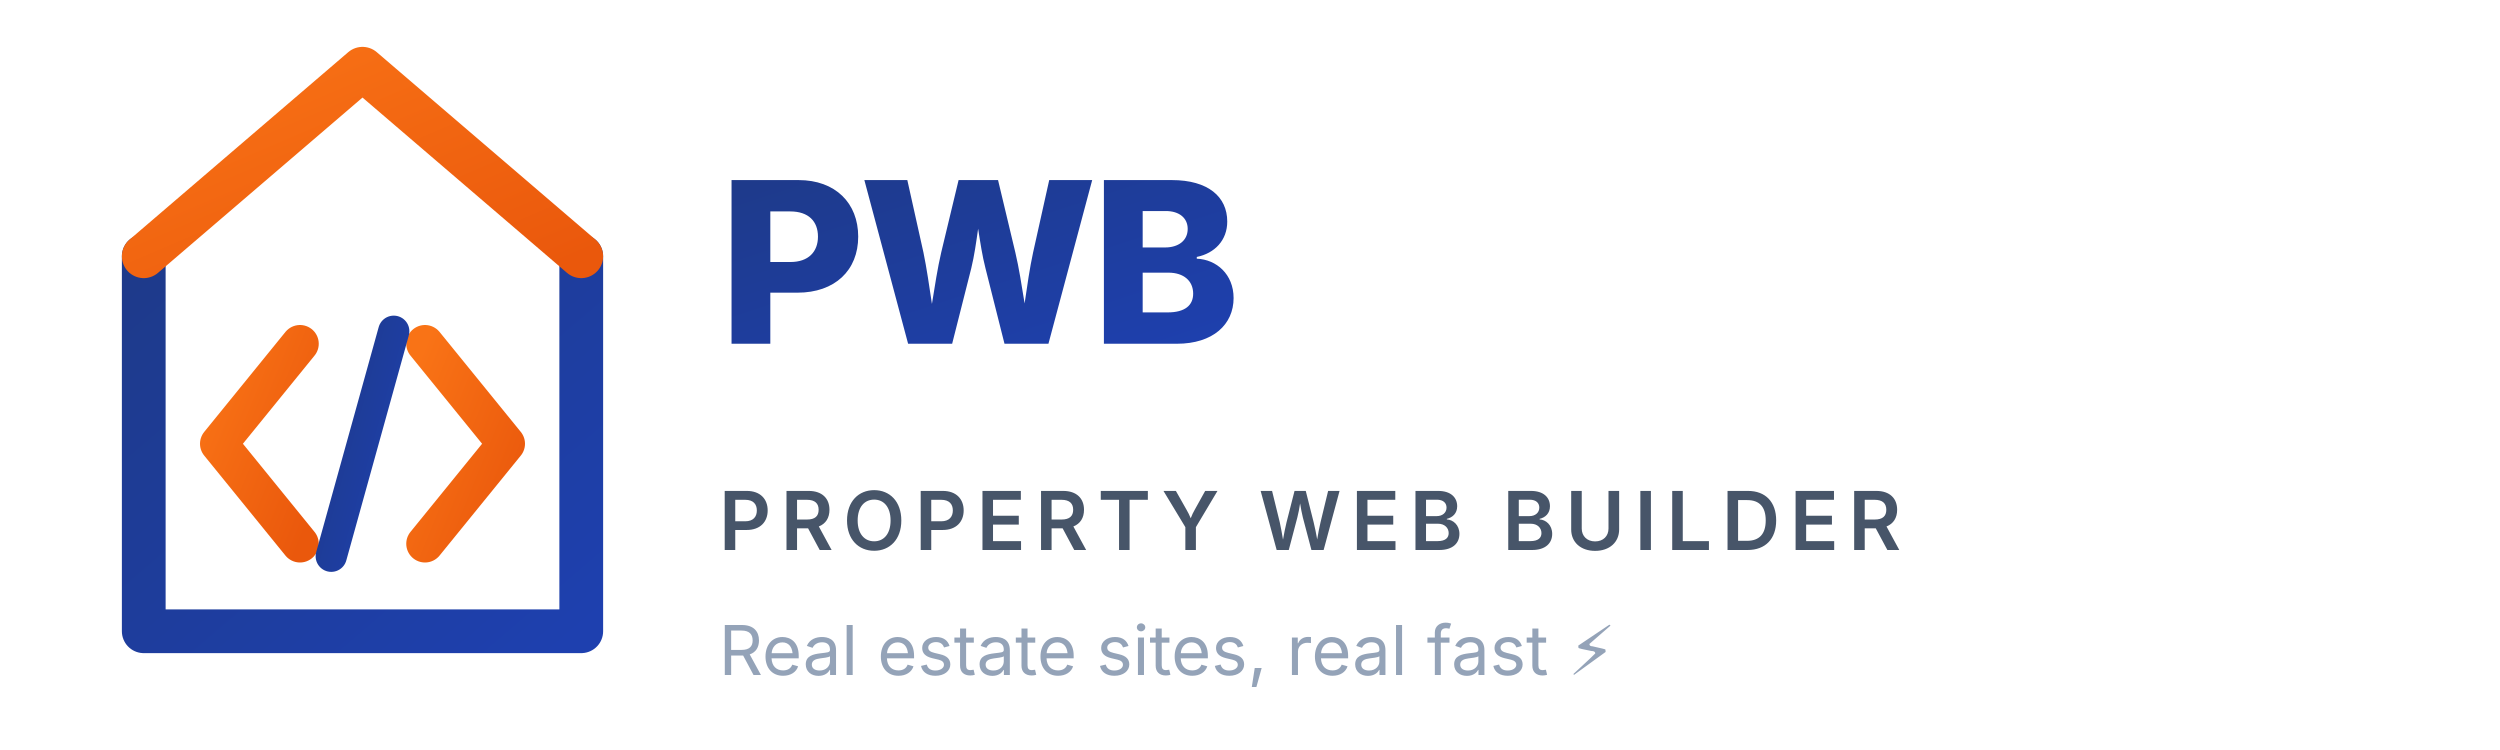
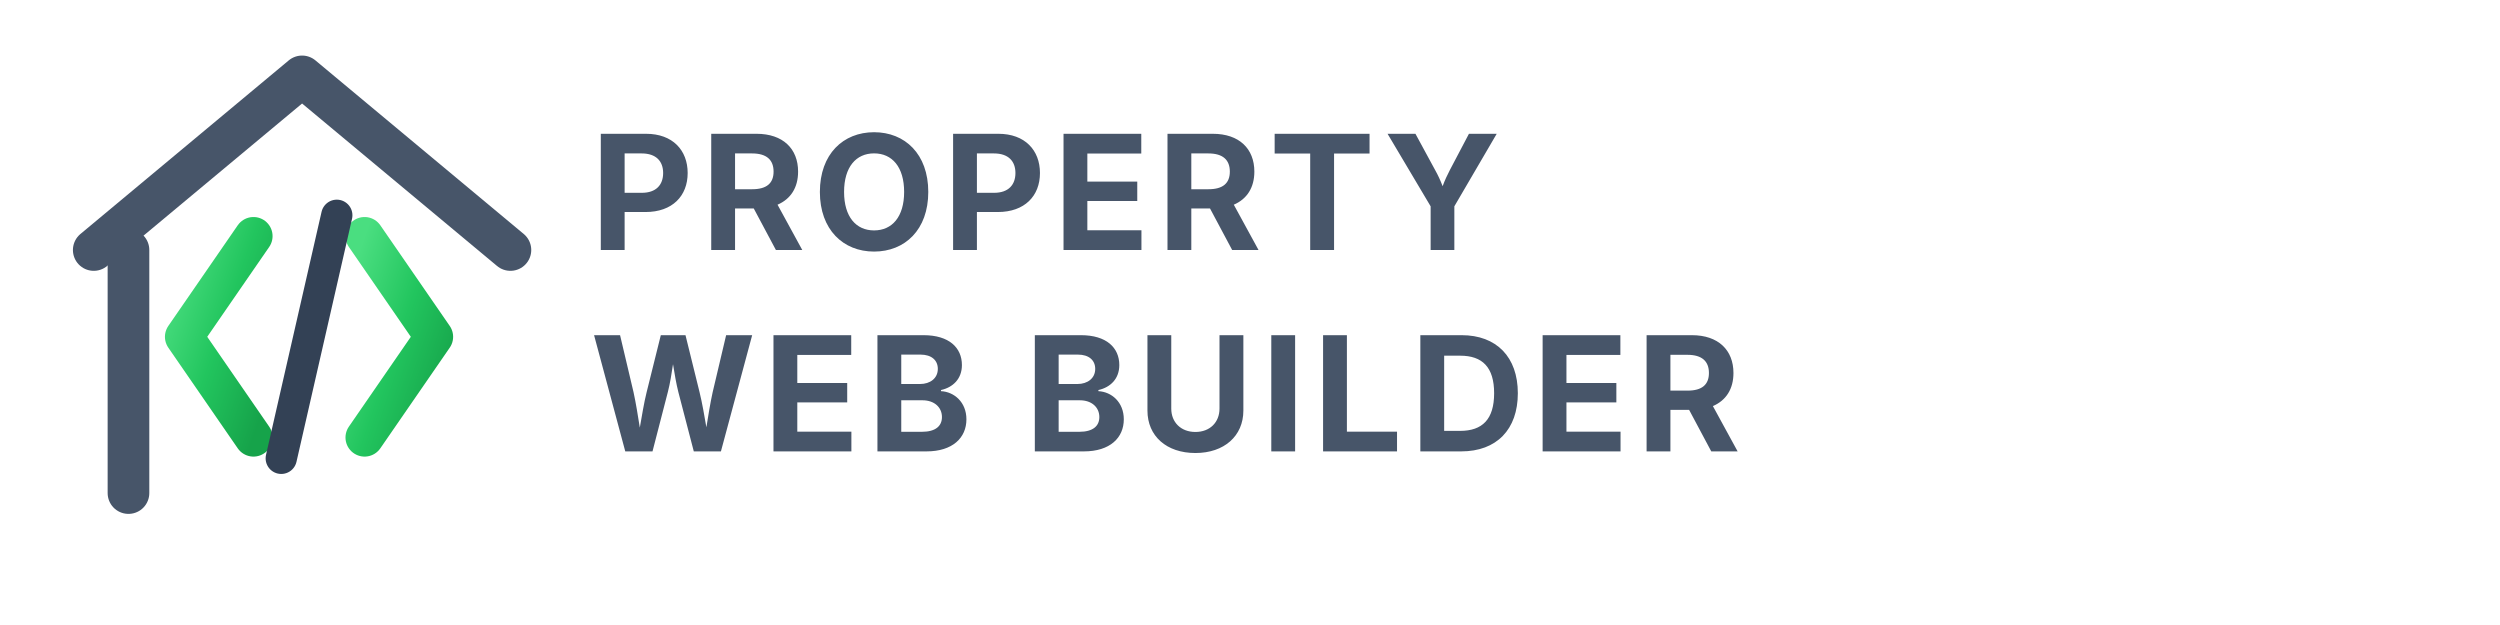
- <svg xmlns="http://www.w3.org/2000/svg" viewBox="0 0 400 120">
+ <svg xmlns="http://www.w3.org/2000/svg" viewBox="0 0 720 180">
  <defs>
-     <linearGradient id="deepBlue" x1="0%" y1="0%" x2="100%" y2="100%">
-       <stop offset="0%" style="stop-color:#1E3A8A" />
-       <stop offset="100%" style="stop-color:#1E40AF" />
-     </linearGradient>
-     <linearGradient id="coral" x1="0%" y1="0%" x2="100%" y2="100%">
-       <stop offset="0%" style="stop-color:#F97316" />
-       <stop offset="100%" style="stop-color:#EA580C" />
+     <linearGradient id="greenGrad" x1="0%" y1="0%" x2="100%" y2="100%">
+       <stop offset="0%" style="stop-color:#4ADE80" />
+       <stop offset="50%" style="stop-color:#22C55E" />
+       <stop offset="100%" style="stop-color:#16A34A" />
    </linearGradient>
  </defs>
-   <g transform="translate(18, 11)">
-     <path d="M5 30 L5 90 L75 90 L75 30" fill="none" stroke="url(#deepBlue)" stroke-width="7" stroke-linejoin="round" stroke-linecap="round" />
-     <path d="M5 30 L40 0 L75 30" fill="none" stroke="url(#coral)" stroke-width="7" stroke-linejoin="round" stroke-linecap="round" />
-     <path d="M30 44 L17 60 L30 76" fill="none" stroke="url(#coral)" stroke-width="6" stroke-linecap="round" stroke-linejoin="round" />
-     <path d="M50 44 L63 60 L50 76" fill="none" stroke="url(#coral)" stroke-width="6" stroke-linecap="round" stroke-linejoin="round" />
-     <line x1="45" y1="42" x2="35" y2="78" stroke="url(#deepBlue)" stroke-width="5" stroke-linecap="round" />
+   <g transform="translate(15, 12)">
+     <path d="M12 60 L72 10 L132 60" fill="none" stroke="#475569" stroke-width="12" stroke-linecap="round" stroke-linejoin="round" />
+     <path d="M22 60 L22 130" fill="none" stroke="#475569" stroke-width="12" stroke-linecap="round" stroke-linejoin="round" />
+     <path d="M58 56 L38 85 L58 114" fill="none" stroke="url(#greenGrad)" stroke-width="11" stroke-linecap="round" stroke-linejoin="round" />
+     <path d="M90 56 L110 85 L90 114" fill="none" stroke="url(#greenGrad)" stroke-width="11" stroke-linecap="round" stroke-linejoin="round" />
+     <line x1="82" y1="50" x2="66" y2="120" stroke="#334155" stroke-width="9" stroke-linecap="round" />
  </g>
-   <g transform="translate(115, 0)">
-     <text y="55" font-family="system-ui, -apple-system, 'Segoe UI', sans-serif" font-size="36" font-weight="800" fill="url(#deepBlue)" letter-spacing="-1">
-       PWB
-     </text>
-     <line x1="0" y1="65" x2="85" y2="65" stroke="url(#coral)" stroke-width="3" stroke-linecap="round" />
-     <text y="88" font-family="system-ui, -apple-system, 'Segoe UI', sans-serif" font-size="13" font-weight="600" fill="#475569" letter-spacing="1.5">
-       PROPERTY WEB BUILDER
-     </text>
-     <text y="108" font-family="system-ui, -apple-system, 'Segoe UI', sans-serif" font-size="11" font-weight="400" fill="#94A3B8">
-       Real estate sites, real fast ⚡
-     </text>
+   <g transform="translate(170, 0)">
+     <text x="0" y="72" font-family="system-ui, -apple-system, 'Segoe UI', sans-serif" font-size="46" font-weight="700" fill="#475569" letter-spacing="2">PROPERTY</text>
+     <text x="0" y="130" font-family="system-ui, -apple-system, 'Segoe UI', sans-serif" font-size="46" font-weight="700" fill="#475569" letter-spacing="2">WEB BUILDER</text>
  </g>
</svg>
